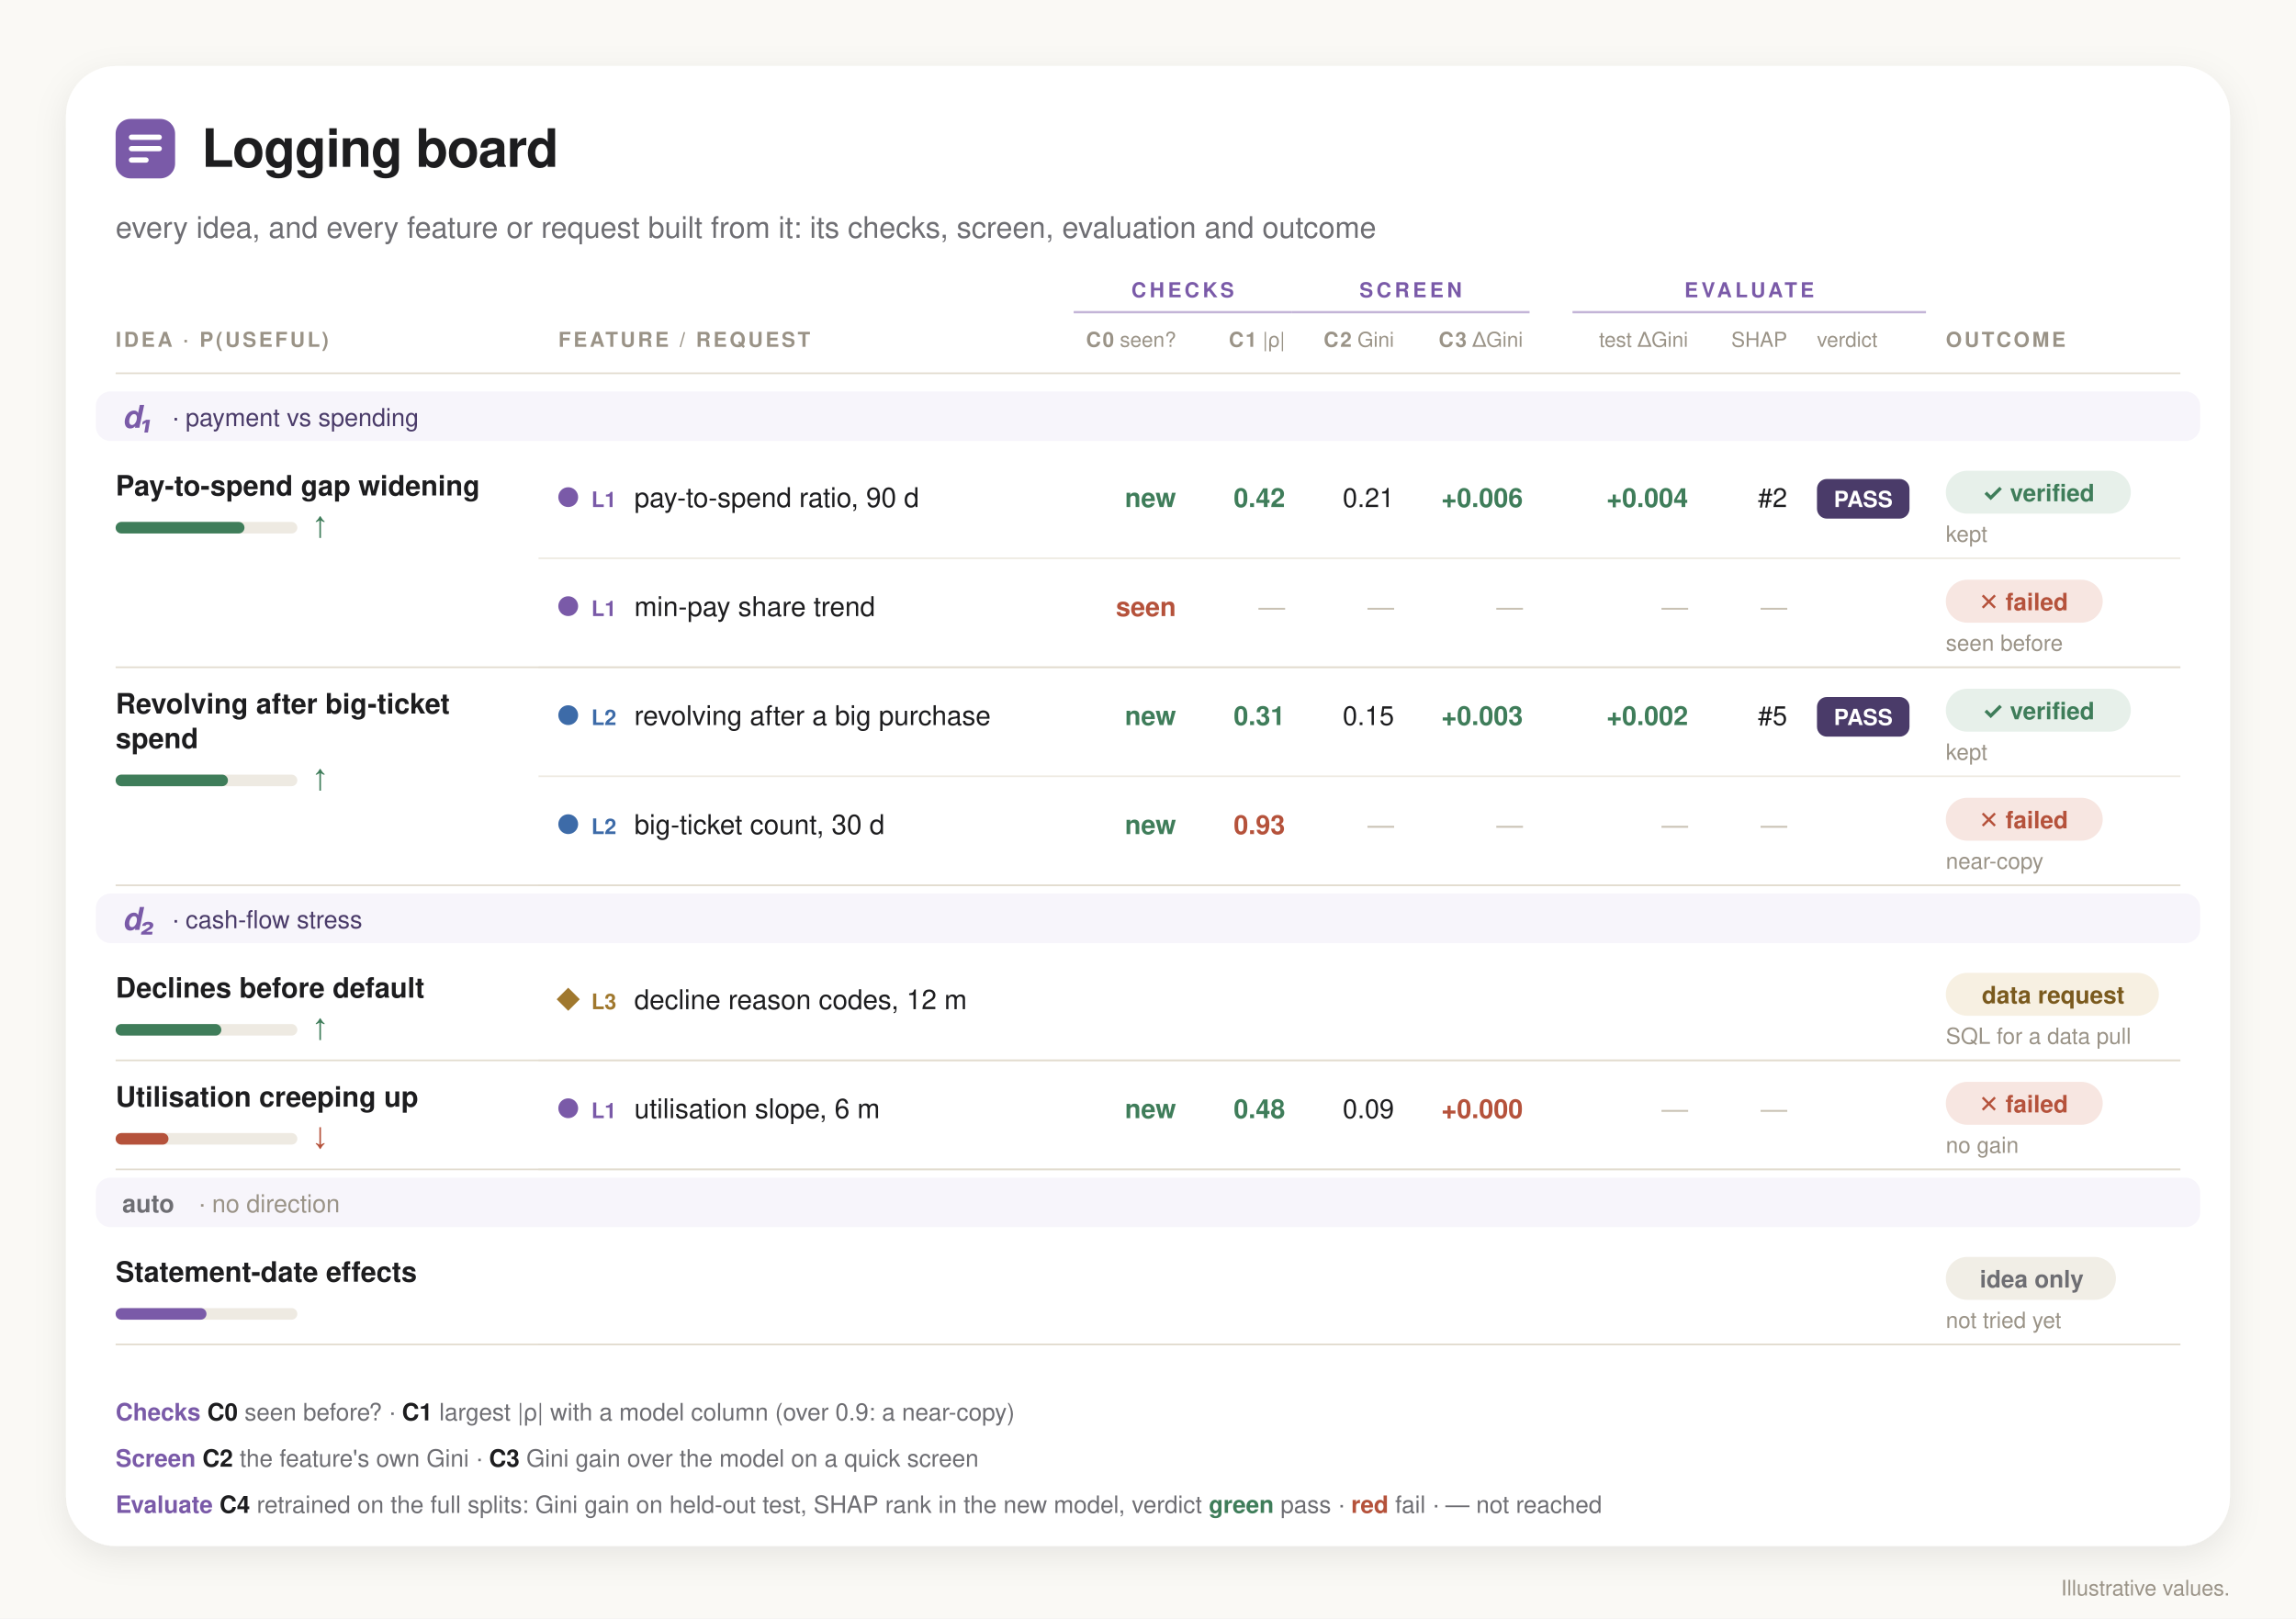
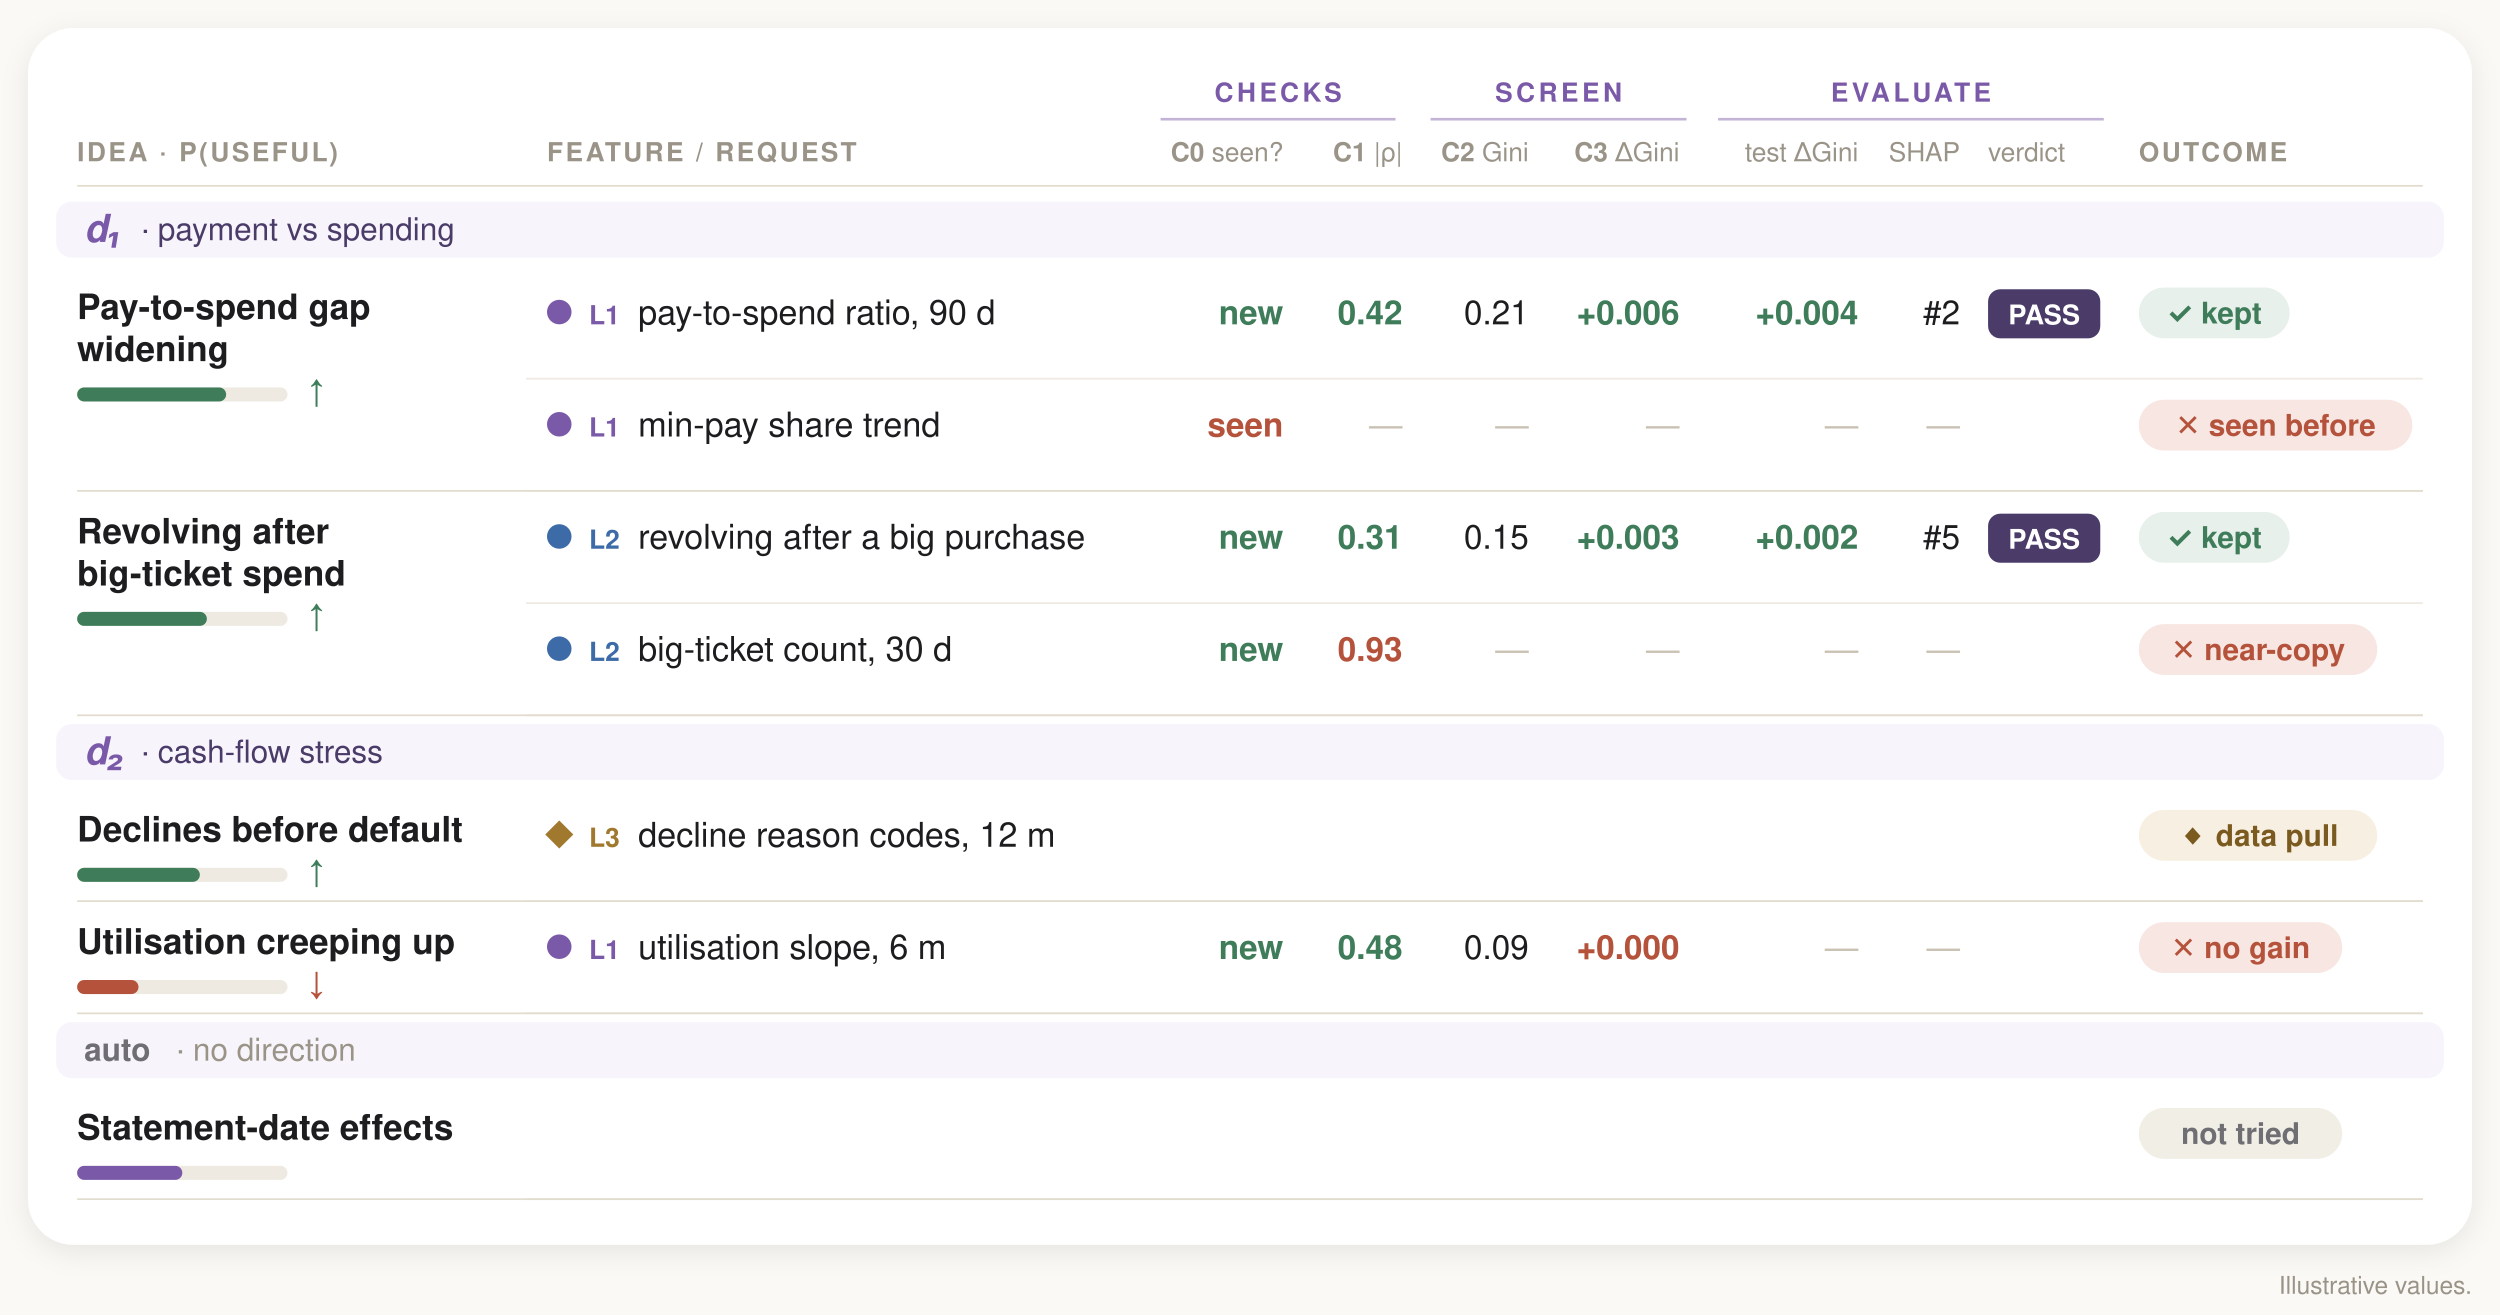
- <svg xmlns="http://www.w3.org/2000/svg" viewBox="0 0 1390 980" font-family="-apple-system, 'SF Pro Display', 'SF Pro Text', ui-sans-serif, 'Segoe UI', system-ui, Helvetica, sans-serif">
+ <svg xmlns="http://www.w3.org/2000/svg" viewBox="0 0 1426 750" font-family="-apple-system, 'SF Pro Display', 'SF Pro Text', ui-sans-serif, 'Segoe UI', system-ui, Helvetica, sans-serif">
  <defs>
    <filter id="soft" x="-10%" y="-10%" width="120%" height="125%">
-       <feGaussianBlur in="SourceAlpha" stdDeviation="10" />
-       <feOffset dy="6" />
+       <feGaussianBlur in="SourceAlpha" stdDeviation="8" />
+       <feOffset dy="4" />
      <feComponentTransfer>
        <feFuncA type="linear" slope="0.08" />
      </feComponentTransfer>
      <feMerge>
        <feMergeNode />
        <feMergeNode in="SourceGraphic" />
      </feMerge>
    </filter>
  </defs>
-   <rect width="1390" height="980" fill="#FAF9F5" />
+   <rect width="1426" height="750" fill="#FAF9F5" />
  <g filter="url(#soft)">
-     <rect x="40" y="40" width="1310" height="896" rx="30" fill="#FFFFFF" />
+     <rect x="16" y="16" width="1394" height="694" rx="26" fill="#FFFFFF" />
  </g>
-   <g transform="translate(70,72)">
-     <rect width="36" height="36" rx="9" fill="#7A5AA8" />
-     <rect x="8" y="9.5" width="20" height="3.2" rx="1.6" fill="#FFFFFF" />
-     <rect x="8" y="16.4" width="20" height="3.2" rx="1.6" fill="#FFFFFF" />
-     <rect x="8" y="23.3" width="12" height="3.2" rx="1.6" fill="#FFFFFF" />
-   </g>
-   <text x="122" y="101" font-size="32" font-weight="700" fill="#1D1D1F" letter-spacing="-0.6">Logging board</text>
-   <text x="70" y="144" font-size="18" fill="#6E6E73">every idea, and every feature or request built from it: its checks, screen, evaluation and outcome</text>
-   <text x="716" y="180" font-size="12.5" font-weight="700" fill="#7A5AA8" letter-spacing="2" text-anchor="middle">CHECKS</text>
-   <line x1="650" y1="189" x2="782" y2="189" stroke="#7A5AA8" stroke-opacity="0.45" stroke-width="1.4" />
-   <text x="854" y="180" font-size="12.5" font-weight="700" fill="#7A5AA8" letter-spacing="2" text-anchor="middle">SCREEN</text>
-   <line x1="782" y1="189" x2="926" y2="189" stroke="#7A5AA8" stroke-opacity="0.45" stroke-width="1.4" />
-   <text x="1059" y="180" font-size="12.5" font-weight="700" fill="#7A5AA8" letter-spacing="2" text-anchor="middle">EVALUATE</text>
-   <line x1="952" y1="189" x2="1166" y2="189" stroke="#7A5AA8" stroke-opacity="0.45" stroke-width="1.4" />
-   <text x="70" y="210" font-size="12.5" font-weight="700" fill="#9A9387" letter-spacing="1.5">IDEA · P(USEFUL)</text>
-   <text x="338" y="210" font-size="12.5" font-weight="700" fill="#9A9387" letter-spacing="1.5">FEATURE / REQUEST</text>
-   <text x="1178" y="210" font-size="12.5" font-weight="700" fill="#9A9387" letter-spacing="1.5">OUTCOME</text>
-   <text x="712" y="210" font-size="12.5" text-anchor="end" fill="#9A9387">
-     <tspan font-weight="700" letter-spacing="1">C0</tspan> seen?</text>
-   <text x="778" y="210" font-size="12.5" text-anchor="end" fill="#9A9387">
-     <tspan font-weight="700" letter-spacing="1">C1</tspan> |ρ|</text>
-   <text x="844" y="210" font-size="12.5" text-anchor="end" fill="#9A9387">
-     <tspan font-weight="700" letter-spacing="1">C2</tspan> Gini</text>
-   <text x="922" y="210" font-size="12.5" text-anchor="end" fill="#9A9387">
-     <tspan font-weight="700" letter-spacing="1">C3</tspan> ΔGini</text>
-   <text x="1022" y="210" font-size="12.5" text-anchor="end" fill="#9A9387">test ΔGini</text>
-   <text x="1082" y="210" font-size="12.5" text-anchor="end" fill="#9A9387">SHAP</text>
-   <text x="1100" y="210" font-size="12.5" text-anchor="start" fill="#9A9387">verdict</text>
-   <line x1="70" y1="226" x2="1320" y2="226" stroke="#E2DCCF" />
-   <rect x="58" y="237" width="1274" height="30" rx="9" fill="#F7F5FB" />
-   <text x="74" y="259" font-size="19" font-weight="700" font-style="italic" fill="#7A5AA8">d₁</text>
-   <text x="104" y="258" font-size="15" fill="#4A3B69">· payment vs spending</text>
-   <circle cx="344" cy="301.0" r="6" fill="#7A5AA8" />
-   <text x="358" y="307.0" font-size="13" font-weight="700" fill="#7A5AA8">L1</text>
-   <text x="384" y="307.0" font-size="16.5" fill="#1D1D1F">pay-to-spend ratio, 90 d</text>
-   <text x="712" y="307.0" font-size="16" font-weight="600" fill="#3F7D5A" text-anchor="end" font-variant-numeric="tabular-nums">new</text>
-   <text x="778" y="307.0" font-size="16" font-weight="600" fill="#3F7D5A" text-anchor="end" font-variant-numeric="tabular-nums">0.42</text>
-   <text x="844" y="307.0" font-size="16" font-weight="400" fill="#1D1D1F" text-anchor="end" font-variant-numeric="tabular-nums">0.21</text>
-   <text x="922" y="307.0" font-size="16" font-weight="600" fill="#3F7D5A" text-anchor="end" font-variant-numeric="tabular-nums">+0.006</text>
-   <text x="1022" y="307.0" font-size="16" font-weight="600" fill="#3F7D5A" text-anchor="end" font-variant-numeric="tabular-nums">+0.004</text>
-   <text x="1082" y="307.0" font-size="16" fill="#1D1D1F" text-anchor="end" font-variant-numeric="tabular-nums">#2</text>
-   <rect x="1100" y="290.0" width="56" height="24" rx="6" fill="#4A3B69" />
-   <text x="1128" y="307.0" font-size="13.5" font-weight="700" fill="#FFFFFF" text-anchor="middle">PASS</text>
-   <rect x="1178" y="285.0" width="112" height="26" rx="13" fill="#E7F0EA" />
-   <text x="1234" y="303.5" font-size="14.5" font-weight="700" fill="#3F7D5A" text-anchor="middle">✓ verified</text>
-   <text x="1178" y="328.0" font-size="13.5" fill="#9A9387">kept</text>
-   <line x1="326" y1="338" x2="1320" y2="338" stroke="#EEEAE2" />
-   <circle cx="344" cy="367.0" r="6" fill="#7A5AA8" />
-   <text x="358" y="373.0" font-size="13" font-weight="700" fill="#7A5AA8">L1</text>
-   <text x="384" y="373.0" font-size="16.5" fill="#1D1D1F">min-pay share trend</text>
-   <text x="712" y="373.0" font-size="16" font-weight="600" fill="#B5523B" text-anchor="end" font-variant-numeric="tabular-nums">seen</text>
-   <text x="778" y="373.0" font-size="16" font-weight="400" fill="#C9C2B4" text-anchor="end" font-variant-numeric="tabular-nums">—</text>
-   <text x="844" y="373.0" font-size="16" font-weight="400" fill="#C9C2B4" text-anchor="end" font-variant-numeric="tabular-nums">—</text>
-   <text x="922" y="373.0" font-size="16" font-weight="400" fill="#C9C2B4" text-anchor="end" font-variant-numeric="tabular-nums">—</text>
-   <text x="1022" y="373.0" font-size="16" fill="#C9C2B4" text-anchor="end">—</text>
-   <text x="1082" y="373.0" font-size="16" fill="#C9C2B4" text-anchor="end">—</text>
-   <rect x="1178" y="351.0" width="95" height="26" rx="13" fill="#F7E6E1" />
-   <text x="1225" y="369.5" font-size="14.5" font-weight="700" fill="#B5523B" text-anchor="middle">✕ failed</text>
-   <text x="1178" y="394.0" font-size="13.5" fill="#9A9387">seen before</text>
-   <line x1="326" y1="404" x2="1320" y2="404" stroke="#EEEAE2" />
-   <text x="70" y="300" font-size="17" font-weight="700" fill="#1D1D1F">Pay-to-spend gap widening</text>
-   <rect x="70" y="316" width="110" height="7" rx="3.5" fill="#EEEAE2" />
-   <rect x="70" y="316" width="78" height="7" rx="3.5" fill="#3F7D5A" />
-   <text x="190" y="324" font-size="16" font-weight="700" fill="#3F7D5A">↑</text>
-   <line x1="70" y1="404" x2="1320" y2="404" stroke="#E2DCCF" />
-   <circle cx="344" cy="433.0" r="6" fill="#3D6BA8" />
-   <text x="358" y="439.0" font-size="13" font-weight="700" fill="#3D6BA8">L2</text>
-   <text x="384" y="439.0" font-size="16.5" fill="#1D1D1F">revolving after a big purchase</text>
-   <text x="712" y="439.0" font-size="16" font-weight="600" fill="#3F7D5A" text-anchor="end" font-variant-numeric="tabular-nums">new</text>
-   <text x="778" y="439.0" font-size="16" font-weight="600" fill="#3F7D5A" text-anchor="end" font-variant-numeric="tabular-nums">0.31</text>
-   <text x="844" y="439.0" font-size="16" font-weight="400" fill="#1D1D1F" text-anchor="end" font-variant-numeric="tabular-nums">0.15</text>
-   <text x="922" y="439.0" font-size="16" font-weight="600" fill="#3F7D5A" text-anchor="end" font-variant-numeric="tabular-nums">+0.003</text>
-   <text x="1022" y="439.0" font-size="16" font-weight="600" fill="#3F7D5A" text-anchor="end" font-variant-numeric="tabular-nums">+0.002</text>
-   <text x="1082" y="439.0" font-size="16" fill="#1D1D1F" text-anchor="end" font-variant-numeric="tabular-nums">#5</text>
-   <rect x="1100" y="422.0" width="56" height="24" rx="6" fill="#4A3B69" />
-   <text x="1128" y="439.0" font-size="13.5" font-weight="700" fill="#FFFFFF" text-anchor="middle">PASS</text>
-   <rect x="1178" y="417.0" width="112" height="26" rx="13" fill="#E7F0EA" />
-   <text x="1234" y="435.5" font-size="14.5" font-weight="700" fill="#3F7D5A" text-anchor="middle">✓ verified</text>
-   <text x="1178" y="460.0" font-size="13.5" fill="#9A9387">kept</text>
-   <line x1="326" y1="470" x2="1320" y2="470" stroke="#EEEAE2" />
-   <circle cx="344" cy="499.0" r="6" fill="#3D6BA8" />
-   <text x="358" y="505.0" font-size="13" font-weight="700" fill="#3D6BA8">L2</text>
-   <text x="384" y="505.0" font-size="16.5" fill="#1D1D1F">big-ticket count, 30 d</text>
-   <text x="712" y="505.0" font-size="16" font-weight="600" fill="#3F7D5A" text-anchor="end" font-variant-numeric="tabular-nums">new</text>
-   <text x="778" y="505.0" font-size="16" font-weight="600" fill="#B5523B" text-anchor="end" font-variant-numeric="tabular-nums">0.93</text>
-   <text x="844" y="505.0" font-size="16" font-weight="400" fill="#C9C2B4" text-anchor="end" font-variant-numeric="tabular-nums">—</text>
-   <text x="922" y="505.0" font-size="16" font-weight="400" fill="#C9C2B4" text-anchor="end" font-variant-numeric="tabular-nums">—</text>
-   <text x="1022" y="505.0" font-size="16" fill="#C9C2B4" text-anchor="end">—</text>
-   <text x="1082" y="505.0" font-size="16" fill="#C9C2B4" text-anchor="end">—</text>
-   <rect x="1178" y="483.0" width="95" height="26" rx="13" fill="#F7E6E1" />
-   <text x="1225" y="501.5" font-size="14.5" font-weight="700" fill="#B5523B" text-anchor="middle">✕ failed</text>
-   <text x="1178" y="526.0" font-size="13.5" fill="#9A9387">near-copy</text>
-   <line x1="326" y1="536" x2="1320" y2="536" stroke="#EEEAE2" />
-   <text x="70" y="432" font-size="17" font-weight="700" fill="#1D1D1F">Revolving after big-ticket</text>
-   <text x="70" y="453" font-size="17" font-weight="700" fill="#1D1D1F">spend</text>
-   <rect x="70" y="469" width="110" height="7" rx="3.5" fill="#EEEAE2" />
-   <rect x="70" y="469" width="68" height="7" rx="3.5" fill="#3F7D5A" />
-   <text x="190" y="477" font-size="16" font-weight="700" fill="#3F7D5A">↑</text>
-   <line x1="70" y1="536" x2="1320" y2="536" stroke="#E2DCCF" />
-   <rect x="58" y="541" width="1274" height="30" rx="9" fill="#F7F5FB" />
-   <text x="74" y="563" font-size="19" font-weight="700" font-style="italic" fill="#7A5AA8">d₂</text>
-   <text x="104" y="562" font-size="15" fill="#4A3B69">· cash-flow stress</text>
-   <path d="M344,598.0 l7,7 l-7,7 l-7,-7 Z" fill="#A0782E" />
-   <text x="358" y="611.0" font-size="13" font-weight="700" fill="#A0782E">L3</text>
-   <text x="384" y="611.0" font-size="16.5" fill="#1D1D1F">decline reason codes, 12 m</text>
-   <rect x="1178" y="589.0" width="129" height="26" rx="13" fill="#F7F0E2" />
-   <text x="1243" y="607.5" font-size="14.5" font-weight="700" fill="#7A5A1E" text-anchor="middle">data request</text>
-   <text x="1178" y="632.0" font-size="13.5" fill="#9A9387">SQL for a data pull</text>
-   <line x1="326" y1="642" x2="1320" y2="642" stroke="#EEEAE2" />
-   <text x="70" y="604" font-size="17" font-weight="700" fill="#1D1D1F">Declines before default</text>
-   <rect x="70" y="620" width="110" height="7" rx="3.5" fill="#EEEAE2" />
-   <rect x="70" y="620" width="64" height="7" rx="3.5" fill="#3F7D5A" />
-   <text x="190" y="628" font-size="16" font-weight="700" fill="#3F7D5A">↑</text>
-   <line x1="70" y1="642" x2="1320" y2="642" stroke="#E2DCCF" />
-   <circle cx="344" cy="671.0" r="6" fill="#7A5AA8" />
-   <text x="358" y="677.0" font-size="13" font-weight="700" fill="#7A5AA8">L1</text>
-   <text x="384" y="677.0" font-size="16.5" fill="#1D1D1F">utilisation slope, 6 m</text>
-   <text x="712" y="677.0" font-size="16" font-weight="600" fill="#3F7D5A" text-anchor="end" font-variant-numeric="tabular-nums">new</text>
-   <text x="778" y="677.0" font-size="16" font-weight="600" fill="#3F7D5A" text-anchor="end" font-variant-numeric="tabular-nums">0.48</text>
-   <text x="844" y="677.0" font-size="16" font-weight="400" fill="#1D1D1F" text-anchor="end" font-variant-numeric="tabular-nums">0.09</text>
-   <text x="922" y="677.0" font-size="16" font-weight="600" fill="#B5523B" text-anchor="end" font-variant-numeric="tabular-nums">+0.000</text>
-   <text x="1022" y="677.0" font-size="16" fill="#C9C2B4" text-anchor="end">—</text>
-   <text x="1082" y="677.0" font-size="16" fill="#C9C2B4" text-anchor="end">—</text>
-   <rect x="1178" y="655.0" width="95" height="26" rx="13" fill="#F7E6E1" />
-   <text x="1225" y="673.5" font-size="14.5" font-weight="700" fill="#B5523B" text-anchor="middle">✕ failed</text>
-   <text x="1178" y="698.0" font-size="13.5" fill="#9A9387">no gain</text>
-   <line x1="326" y1="708" x2="1320" y2="708" stroke="#EEEAE2" />
-   <text x="70" y="670" font-size="17" font-weight="700" fill="#1D1D1F">Utilisation creeping up</text>
-   <rect x="70" y="686" width="110" height="7" rx="3.5" fill="#EEEAE2" />
-   <rect x="70" y="686" width="32" height="7" rx="3.5" fill="#B5523B" />
-   <text x="190" y="694" font-size="16" font-weight="700" fill="#B5523B">↓</text>
-   <line x1="70" y1="708" x2="1320" y2="708" stroke="#E2DCCF" />
-   <rect x="58" y="713" width="1274" height="30" rx="9" fill="#F7F5FB" />
-   <text x="74" y="734" font-size="15" font-weight="700" fill="#6E6E73">auto</text>
-   <text x="120" y="734" font-size="15" fill="#9A9387">· no direction</text>
-   <rect x="1178" y="761.0" width="103" height="26" rx="13" fill="#F1EEE6" />
-   <text x="1230" y="779.5" font-size="14.5" font-weight="700" fill="#6E6E73" text-anchor="middle">idea only</text>
-   <text x="1178" y="804.0" font-size="13.5" fill="#9A9387">not tried yet</text>
-   <line x1="326" y1="814" x2="1320" y2="814" stroke="#EEEAE2" />
-   <text x="70" y="776" font-size="17" font-weight="700" fill="#1D1D1F">Statement-date effects</text>
-   <rect x="70" y="792" width="110" height="7" rx="3.5" fill="#EEEAE2" />
-   <rect x="70" y="792" width="55" height="7" rx="3.5" fill="#7A5AA8" />
-   <text x="190" y="800" font-size="16" font-weight="700" fill="#7A5AA8" />
-   <line x1="70" y1="814" x2="1320" y2="814" stroke="#E2DCCF" />
-   <g font-size="14.5" fill="#6E6E73">
-     <text x="70" y="860">
-       <tspan font-weight="700" fill="#7A5AA8">Checks</tspan>
-       <tspan font-weight="700" fill="#1D1D1F">C0</tspan> seen before?  ·  <tspan font-weight="700" fill="#1D1D1F">C1</tspan> largest |ρ| with a model column (over 0.9: a near-copy)</text>
-     <text x="70" y="888">
-       <tspan font-weight="700" fill="#7A5AA8">Screen</tspan>
-       <tspan font-weight="700" fill="#1D1D1F">C2</tspan> the feature's own Gini  ·  <tspan font-weight="700" fill="#1D1D1F">C3</tspan> Gini gain over the model on a quick screen     </text>
-     <text x="70" y="916">
-       <tspan font-weight="700" fill="#7A5AA8">Evaluate</tspan>
-       <tspan font-weight="700" fill="#1D1D1F">C4</tspan> retrained on the full splits: Gini gain on held-out test, SHAP rank in the new model, verdict     <tspan fill="#3F7D5A" font-weight="700">green</tspan> pass · <tspan fill="#B5523B" font-weight="700">red</tspan> fail · — not reached</text>
-   </g>
-   <text x="1350" y="966" font-size="13" fill="#9A9387" text-anchor="end">Illustrative values.</text>
+   <text x="729" y="58" font-size="15" font-weight="700" fill="#7A5AA8" letter-spacing="2" text-anchor="middle">CHECKS</text>
+   <line x1="662" y1="68" x2="796" y2="68" stroke="#7A5AA8" stroke-opacity="0.45" stroke-width="1.5" />
+   <text x="889" y="58" font-size="15" font-weight="700" fill="#7A5AA8" letter-spacing="2" text-anchor="middle">SCREEN</text>
+   <line x1="816" y1="68" x2="962" y2="68" stroke="#7A5AA8" stroke-opacity="0.45" stroke-width="1.5" />
+   <text x="1090" y="58" font-size="15" font-weight="700" fill="#7A5AA8" letter-spacing="2" text-anchor="middle">EVALUATE</text>
+   <line x1="980" y1="68" x2="1200" y2="68" stroke="#7A5AA8" stroke-opacity="0.45" stroke-width="1.5" />
+   <text x="44" y="92" font-size="15" font-weight="700" fill="#9A9387" letter-spacing="1.4">IDEA · P(USEFUL)</text>
+   <text x="312" y="92" font-size="15" font-weight="700" fill="#9A9387" letter-spacing="1.4">FEATURE / REQUEST</text>
+   <text x="1220" y="92" font-size="15" font-weight="700" fill="#9A9387" letter-spacing="1.4">OUTCOME</text>
+   <text x="732" y="92" font-size="15" text-anchor="end" fill="#9A9387">
+     <tspan font-weight="700">C0</tspan> seen?</text>
+   <text x="800" y="92" font-size="15" text-anchor="end" fill="#9A9387">
+     <tspan font-weight="700">C1</tspan> |ρ|</text>
+   <text x="872" y="92" font-size="15" text-anchor="end" fill="#9A9387">
+     <tspan font-weight="700">C2</tspan> Gini</text>
+   <text x="958" y="92" font-size="15" text-anchor="end" fill="#9A9387">
+     <tspan font-weight="700">C3</tspan> ΔGini</text>
+   <text x="1060" y="92" font-size="15" text-anchor="end" fill="#9A9387">test ΔGini</text>
+   <text x="1118" y="92" font-size="15" text-anchor="end" fill="#9A9387">SHAP</text>
+   <text x="1134" y="92" font-size="15" text-anchor="start" fill="#9A9387">verdict</text>
+   <line x1="44" y1="106" x2="1382" y2="106" stroke="#E2DCCF" />
+   <rect x="32" y="115" width="1362" height="32" rx="9" fill="#F7F5FB" />
+   <text x="48" y="138" font-size="22" font-weight="700" font-style="italic" fill="#7A5AA8">d₁</text>
+   <text x="80" y="137" font-size="18" fill="#4A3B69">· payment vs spending</text>
+   <circle cx="319" cy="178.0" r="7" fill="#7A5AA8" />
+   <text x="336" y="185.0" font-size="15" font-weight="700" fill="#7A5AA8">L1</text>
+   <text x="364" y="185.0" font-size="19.5" fill="#1D1D1F">pay-to-spend ratio, 90 d</text>
+   <text x="732" y="185.0" font-size="19" font-weight="600" fill="#3F7D5A" text-anchor="end" font-variant-numeric="tabular-nums">new</text>
+   <text x="800" y="185.0" font-size="19" font-weight="600" fill="#3F7D5A" text-anchor="end" font-variant-numeric="tabular-nums">0.42</text>
+   <text x="872" y="185.0" font-size="19" font-weight="400" fill="#1D1D1F" text-anchor="end" font-variant-numeric="tabular-nums">0.21</text>
+   <text x="958" y="185.0" font-size="19" font-weight="600" fill="#3F7D5A" text-anchor="end" font-variant-numeric="tabular-nums">+0.006</text>
+   <text x="1060" y="185.0" font-size="19" font-weight="600" fill="#3F7D5A" text-anchor="end" font-variant-numeric="tabular-nums">+0.004</text>
+   <text x="1118" y="185.0" font-size="19" fill="#1D1D1F" text-anchor="end" font-variant-numeric="tabular-nums">#2</text>
+   <rect x="1134" y="165.0" width="64" height="28" rx="7" fill="#4A3B69" />
+   <text x="1166" y="185.0" font-size="15.5" font-weight="700" fill="#FFFFFF" text-anchor="middle">PASS</text>
+   <rect x="1220" y="164.0" width="86" height="29" rx="14.5" fill="#E7F0EA" />
+   <text x="1263" y="184.5" font-size="17" font-weight="700" fill="#3F7D5A" text-anchor="middle">✓ kept</text>
+   <line x1="300" y1="216" x2="1382" y2="216" stroke="#EEEAE2" />
+   <circle cx="319" cy="242.0" r="7" fill="#7A5AA8" />
+   <text x="336" y="249.0" font-size="15" font-weight="700" fill="#7A5AA8">L1</text>
+   <text x="364" y="249.0" font-size="19.5" fill="#1D1D1F">min-pay share trend</text>
+   <text x="732" y="249.0" font-size="19" font-weight="600" fill="#B5523B" text-anchor="end" font-variant-numeric="tabular-nums">seen</text>
+   <text x="800" y="249.0" font-size="19" font-weight="400" fill="#C9C2B4" text-anchor="end" font-variant-numeric="tabular-nums">—</text>
+   <text x="872" y="249.0" font-size="19" font-weight="400" fill="#C9C2B4" text-anchor="end" font-variant-numeric="tabular-nums">—</text>
+   <text x="958" y="249.0" font-size="19" font-weight="400" fill="#C9C2B4" text-anchor="end" font-variant-numeric="tabular-nums">—</text>
+   <text x="1060" y="249.0" font-size="19" fill="#C9C2B4" text-anchor="end">—</text>
+   <text x="1118" y="249.0" font-size="19" fill="#C9C2B4" text-anchor="end">—</text>
+   <rect x="1220" y="228.0" width="156" height="29" rx="14.5" fill="#F7E6E1" />
+   <text x="1298" y="248.5" font-size="17" font-weight="700" fill="#B5523B" text-anchor="middle">✕ seen before</text>
+   <line x1="300" y1="280" x2="1382" y2="280" stroke="#EEEAE2" />
+   <text x="44" y="182" font-size="20" font-weight="700" fill="#1D1D1F">Pay-to-spend gap</text>
+   <text x="44" y="206" font-size="20" font-weight="700" fill="#1D1D1F">widening</text>
+   <rect x="44" y="221" width="120" height="8" rx="4" fill="#EEEAE2" />
+   <rect x="44" y="221" width="85" height="8" rx="4" fill="#3F7D5A" />
+   <text x="176" y="230" font-size="19" font-weight="700" fill="#3F7D5A">↑</text>
+   <line x1="44" y1="280" x2="1382" y2="280" stroke="#E2DCCF" />
+   <circle cx="319" cy="306.0" r="7" fill="#3D6BA8" />
+   <text x="336" y="313.0" font-size="15" font-weight="700" fill="#3D6BA8">L2</text>
+   <text x="364" y="313.0" font-size="19.5" fill="#1D1D1F">revolving after a big purchase</text>
+   <text x="732" y="313.0" font-size="19" font-weight="600" fill="#3F7D5A" text-anchor="end" font-variant-numeric="tabular-nums">new</text>
+   <text x="800" y="313.0" font-size="19" font-weight="600" fill="#3F7D5A" text-anchor="end" font-variant-numeric="tabular-nums">0.31</text>
+   <text x="872" y="313.0" font-size="19" font-weight="400" fill="#1D1D1F" text-anchor="end" font-variant-numeric="tabular-nums">0.15</text>
+   <text x="958" y="313.0" font-size="19" font-weight="600" fill="#3F7D5A" text-anchor="end" font-variant-numeric="tabular-nums">+0.003</text>
+   <text x="1060" y="313.0" font-size="19" font-weight="600" fill="#3F7D5A" text-anchor="end" font-variant-numeric="tabular-nums">+0.002</text>
+   <text x="1118" y="313.0" font-size="19" fill="#1D1D1F" text-anchor="end" font-variant-numeric="tabular-nums">#5</text>
+   <rect x="1134" y="293.0" width="64" height="28" rx="7" fill="#4A3B69" />
+   <text x="1166" y="313.0" font-size="15.5" font-weight="700" fill="#FFFFFF" text-anchor="middle">PASS</text>
+   <rect x="1220" y="292.0" width="86" height="29" rx="14.5" fill="#E7F0EA" />
+   <text x="1263" y="312.5" font-size="17" font-weight="700" fill="#3F7D5A" text-anchor="middle">✓ kept</text>
+   <line x1="300" y1="344" x2="1382" y2="344" stroke="#EEEAE2" />
+   <circle cx="319" cy="370.0" r="7" fill="#3D6BA8" />
+   <text x="336" y="377.0" font-size="15" font-weight="700" fill="#3D6BA8">L2</text>
+   <text x="364" y="377.0" font-size="19.5" fill="#1D1D1F">big-ticket count, 30 d</text>
+   <text x="732" y="377.0" font-size="19" font-weight="600" fill="#3F7D5A" text-anchor="end" font-variant-numeric="tabular-nums">new</text>
+   <text x="800" y="377.0" font-size="19" font-weight="600" fill="#B5523B" text-anchor="end" font-variant-numeric="tabular-nums">0.93</text>
+   <text x="872" y="377.0" font-size="19" font-weight="400" fill="#C9C2B4" text-anchor="end" font-variant-numeric="tabular-nums">—</text>
+   <text x="958" y="377.0" font-size="19" font-weight="400" fill="#C9C2B4" text-anchor="end" font-variant-numeric="tabular-nums">—</text>
+   <text x="1060" y="377.0" font-size="19" fill="#C9C2B4" text-anchor="end">—</text>
+   <text x="1118" y="377.0" font-size="19" fill="#C9C2B4" text-anchor="end">—</text>
+   <rect x="1220" y="356.0" width="136" height="29" rx="14.5" fill="#F7E6E1" />
+   <text x="1288" y="376.5" font-size="17" font-weight="700" fill="#B5523B" text-anchor="middle">✕ near-copy</text>
+   <line x1="300" y1="408" x2="1382" y2="408" stroke="#EEEAE2" />
+   <text x="44" y="310" font-size="20" font-weight="700" fill="#1D1D1F">Revolving after</text>
+   <text x="44" y="334" font-size="20" font-weight="700" fill="#1D1D1F">big-ticket spend</text>
+   <rect x="44" y="349" width="120" height="8" rx="4" fill="#EEEAE2" />
+   <rect x="44" y="349" width="74" height="8" rx="4" fill="#3F7D5A" />
+   <text x="176" y="358" font-size="19" font-weight="700" fill="#3F7D5A">↑</text>
+   <line x1="44" y1="408" x2="1382" y2="408" stroke="#E2DCCF" />
+   <rect x="32" y="413" width="1362" height="32" rx="9" fill="#F7F5FB" />
+   <text x="48" y="436" font-size="22" font-weight="700" font-style="italic" fill="#7A5AA8">d₂</text>
+   <text x="80" y="435" font-size="18" fill="#4A3B69">· cash-flow stress</text>
+   <path d="M319,468.0 l8,8 l-8,8 l-8,-8 Z" fill="#A0782E" />
+   <text x="336" y="483.0" font-size="15" font-weight="700" fill="#A0782E">L3</text>
+   <text x="364" y="483.0" font-size="19.5" fill="#1D1D1F">decline reason codes, 12 m</text>
+   <rect x="1220" y="462.0" width="136" height="29" rx="14.5" fill="#F7F0E2" />
+   <text x="1288" y="482.5" font-size="17" font-weight="700" fill="#7A5A1E" text-anchor="middle">◆ data pull</text>
+   <line x1="300" y1="514" x2="1382" y2="514" stroke="#EEEAE2" />
+   <text x="44" y="480" font-size="20" font-weight="700" fill="#1D1D1F">Declines before default</text>
+   <rect x="44" y="495" width="120" height="8" rx="4" fill="#EEEAE2" />
+   <rect x="44" y="495" width="70" height="8" rx="4" fill="#3F7D5A" />
+   <text x="176" y="504" font-size="19" font-weight="700" fill="#3F7D5A">↑</text>
+   <line x1="44" y1="514" x2="1382" y2="514" stroke="#E2DCCF" />
+   <circle cx="319" cy="540.0" r="7" fill="#7A5AA8" />
+   <text x="336" y="547.0" font-size="15" font-weight="700" fill="#7A5AA8">L1</text>
+   <text x="364" y="547.0" font-size="19.5" fill="#1D1D1F">utilisation slope, 6 m</text>
+   <text x="732" y="547.0" font-size="19" font-weight="600" fill="#3F7D5A" text-anchor="end" font-variant-numeric="tabular-nums">new</text>
+   <text x="800" y="547.0" font-size="19" font-weight="600" fill="#3F7D5A" text-anchor="end" font-variant-numeric="tabular-nums">0.48</text>
+   <text x="872" y="547.0" font-size="19" font-weight="400" fill="#1D1D1F" text-anchor="end" font-variant-numeric="tabular-nums">0.09</text>
+   <text x="958" y="547.0" font-size="19" font-weight="600" fill="#B5523B" text-anchor="end" font-variant-numeric="tabular-nums">+0.000</text>
+   <text x="1060" y="547.0" font-size="19" fill="#C9C2B4" text-anchor="end">—</text>
+   <text x="1118" y="547.0" font-size="19" fill="#C9C2B4" text-anchor="end">—</text>
+   <rect x="1220" y="526.0" width="116" height="29" rx="14.5" fill="#F7E6E1" />
+   <text x="1278" y="546.5" font-size="17" font-weight="700" fill="#B5523B" text-anchor="middle">✕ no gain</text>
+   <line x1="300" y1="578" x2="1382" y2="578" stroke="#EEEAE2" />
+   <text x="44" y="544" font-size="20" font-weight="700" fill="#1D1D1F">Utilisation creeping up</text>
+   <rect x="44" y="559" width="120" height="8" rx="4" fill="#EEEAE2" />
+   <rect x="44" y="559" width="35" height="8" rx="4" fill="#B5523B" />
+   <text x="176" y="568" font-size="19" font-weight="700" fill="#B5523B">↓</text>
+   <line x1="44" y1="578" x2="1382" y2="578" stroke="#E2DCCF" />
+   <rect x="32" y="583" width="1362" height="32" rx="9" fill="#F7F5FB" />
+   <text x="48" y="605" font-size="18" font-weight="700" fill="#6E6E73">auto</text>
+   <text x="100" y="605" font-size="18" fill="#9A9387">· no direction</text>
+   <rect x="1220" y="632.0" width="116" height="29" rx="14.5" fill="#F1EEE6" />
+   <text x="1278" y="652.5" font-size="17" font-weight="700" fill="#6E6E73" text-anchor="middle">not tried</text>
+   <line x1="300" y1="684" x2="1382" y2="684" stroke="#EEEAE2" />
+   <text x="44" y="650" font-size="20" font-weight="700" fill="#1D1D1F">Statement-date effects</text>
+   <rect x="44" y="665" width="120" height="8" rx="4" fill="#EEEAE2" />
+   <rect x="44" y="665" width="60" height="8" rx="4" fill="#7A5AA8" />
+   <text x="176" y="674" font-size="19" font-weight="700" fill="#7A5AA8" />
+   <line x1="44" y1="684" x2="1382" y2="684" stroke="#E2DCCF" />
+   <text x="1410" y="738" font-size="14" fill="#9A9387" text-anchor="end">Illustrative values.</text>
</svg>
